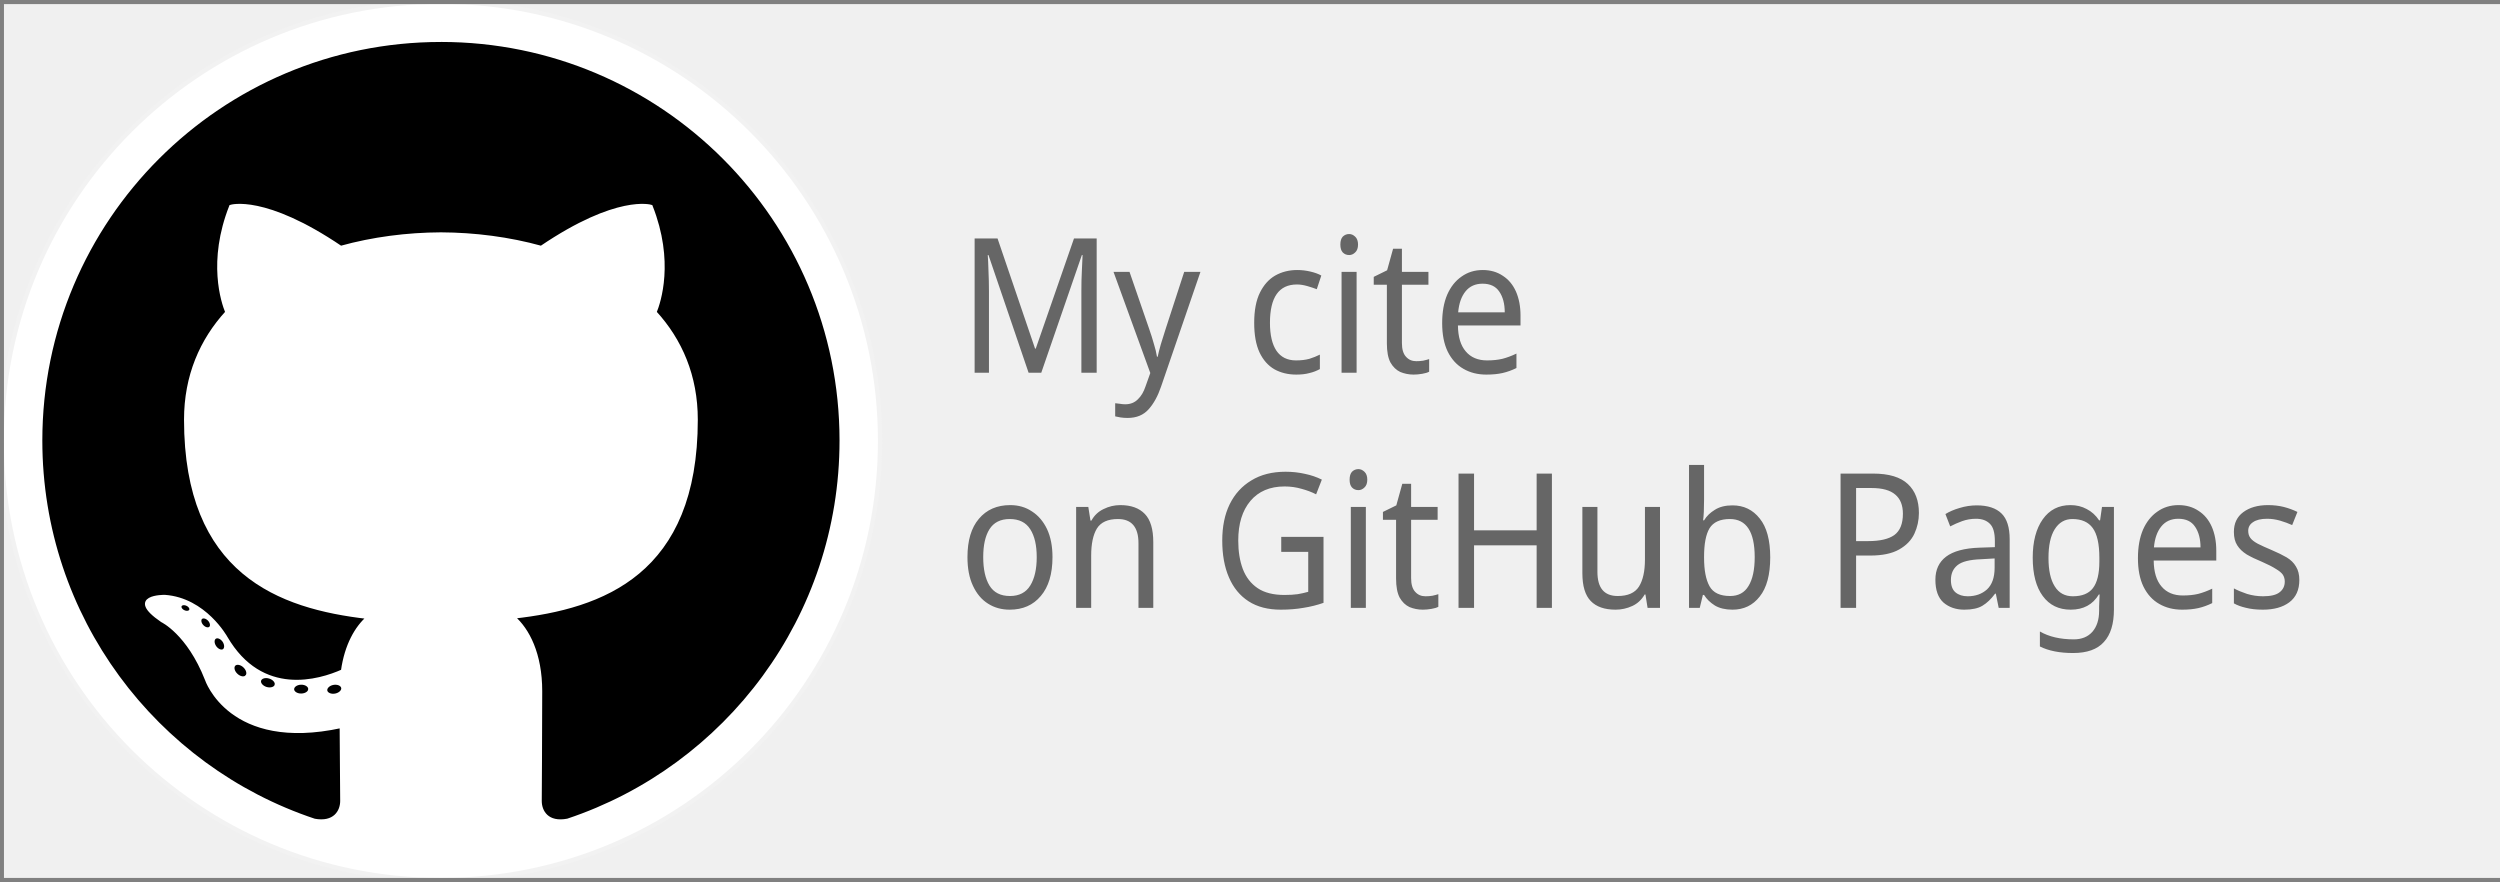
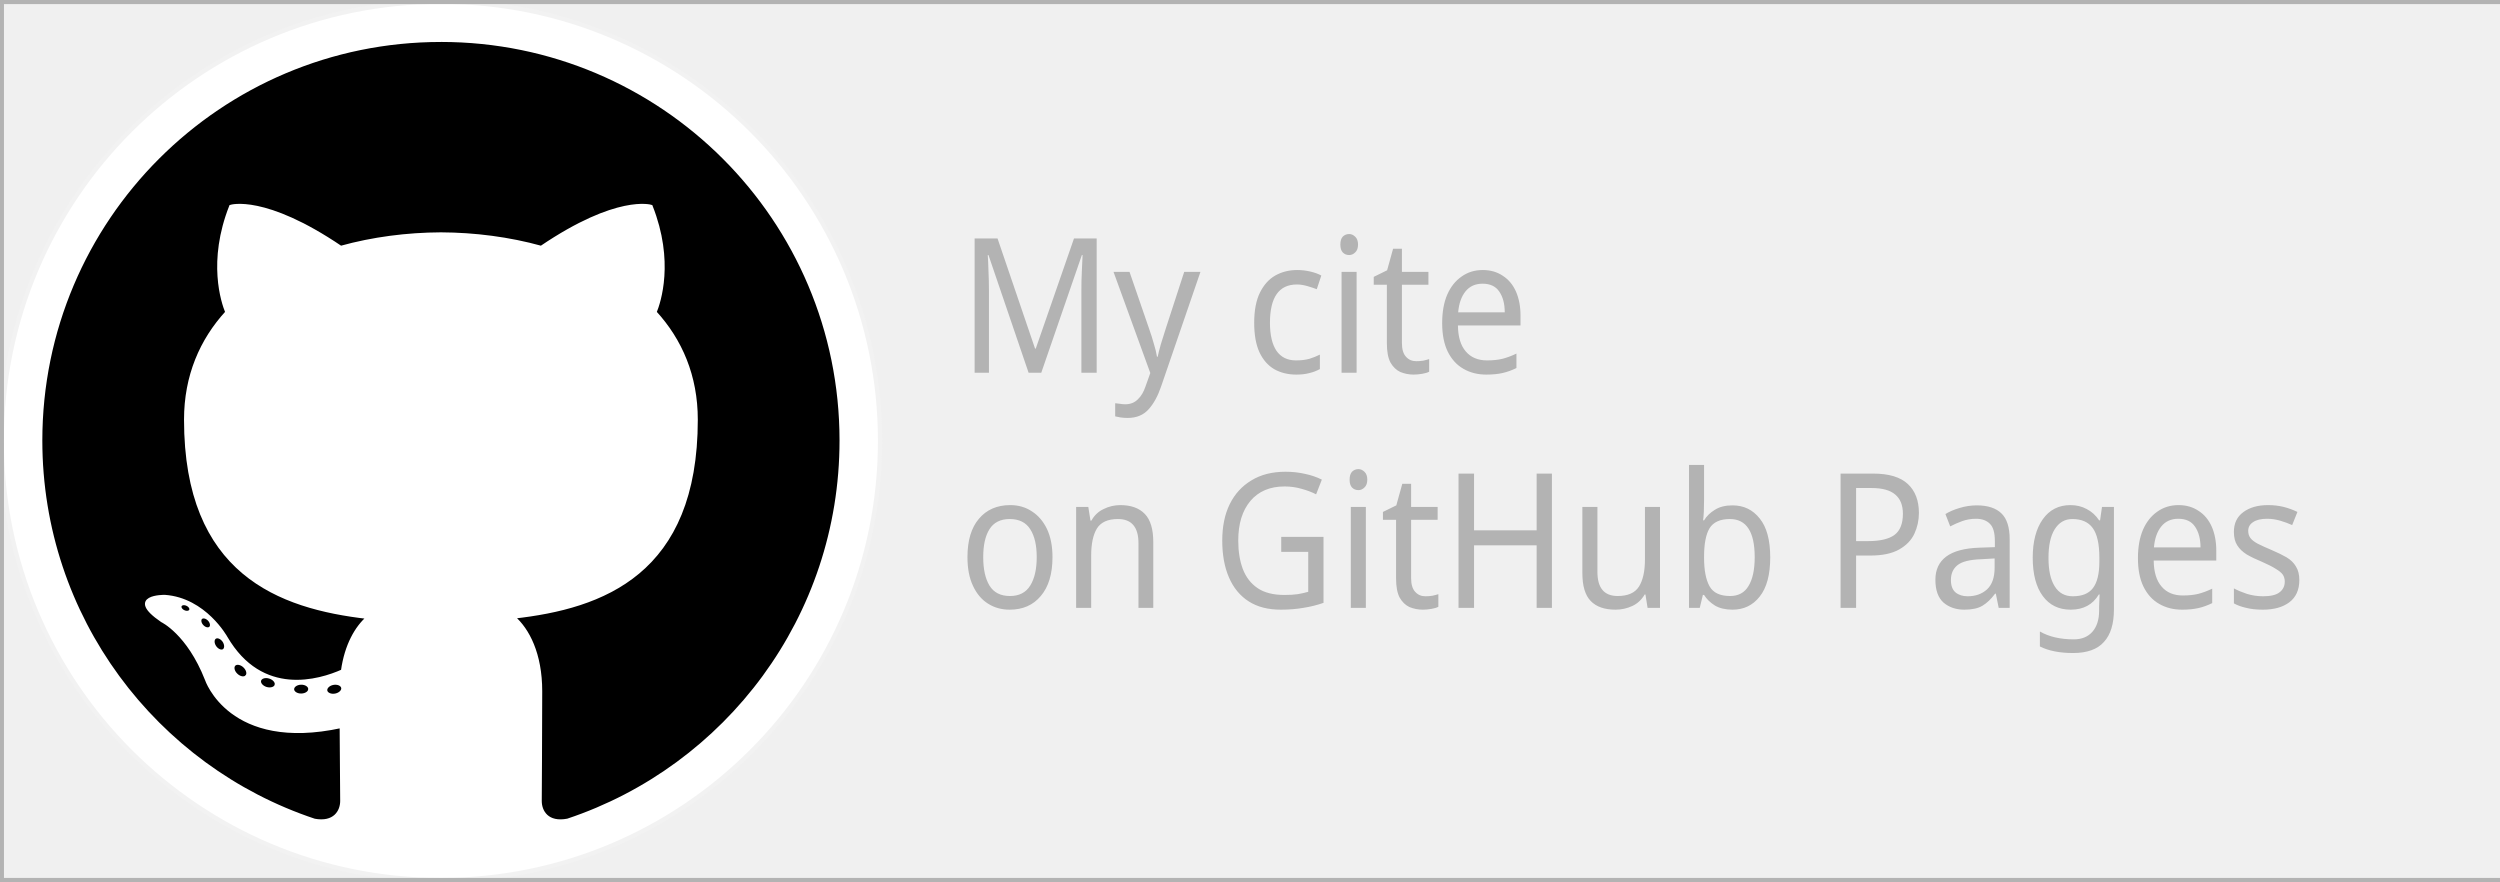
<svg xmlns="http://www.w3.org/2000/svg" aria-hidden="true" focusable="false" width="155.934" height="55" preserveAspectRatio="xMidYMid meet" viewBox="0 0 155.934 55" version="1.1" id="svg4">
  <defs id="defs8" />
  <circle style="fill:#ffffff;fill-opacity:1;stroke:#f2f2f2;stroke-width:0.267;stroke-miterlimit:4;stroke-dasharray:none" id="path856-0" cx="27.5" cy="27.5" r="27.393" />
  <path d="m 27.502,2.52 c -13.783,0 -24.959,11.174 -24.959,24.959 0,11.027 7.151,20.383 17.068,23.683 1.247,0.231 1.705,-0.541 1.705,-1.201 0,-0.595 -0.023,-2.561 -0.034,-4.647 -6.944,1.51 -8.409,-2.945 -8.409,-2.945 -1.135,-2.885 -2.771,-3.652 -2.771,-3.652 -2.264,-1.549 0.171,-1.517 0.171,-1.517 2.506,0.176 3.826,2.572 3.826,2.572 2.226,3.816 5.839,2.713 7.263,2.075 0.224,-1.613 0.871,-2.714 1.585,-3.337 -5.544,-0.631 -11.371,-2.771 -11.371,-12.335 0,-2.725 0.975,-4.952 2.572,-6.699 -0.259,-0.629 -1.113,-3.167 0.242,-6.605 0,0 2.096,-0.671 6.866,2.558 1.991,-0.553 4.126,-0.83 6.247,-0.84 2.121,0.01 4.258,0.287 6.253,0.84 4.764,-3.229 6.857,-2.558 6.857,-2.558 1.358,3.438 0.504,5.976 0.245,6.605 1.6,1.748 2.569,3.974 2.569,6.699 0,9.586 -5.839,11.697 -11.397,12.315 0.895,0.774 1.693,2.293 1.693,4.622 0,3.339 -0.029,6.027 -0.029,6.849 0,0.664 0.449,1.443 1.714,1.197 9.912,-3.304 17.054,-12.656 17.054,-23.68 0,-13.785 -11.175,-24.959 -24.958,-24.959 z M 11.891,38.074 c -0.055,0.124 -0.25,0.161 -0.428,0.076 -0.181,-0.081 -0.283,-0.25 -0.224,-0.375 0.054,-0.128 0.249,-0.163 0.43,-0.078 0.181,0.082 0.285,0.252 0.222,0.377 z m 1.228,1.095 c -0.119,0.11 -0.352,0.059 -0.51,-0.115 -0.163,-0.174 -0.194,-0.407 -0.073,-0.519 0.123,-0.11 0.348,-0.059 0.512,0.115 0.163,0.176 0.195,0.407 0.071,0.519 z m 0.842,1.402 c -0.153,0.106 -0.403,0.007 -0.558,-0.215 -0.153,-0.222 -0.153,-0.488 0.003,-0.595 0.155,-0.107 0.401,-0.011 0.558,0.21 0.152,0.226 0.152,0.492 -0.004,0.601 z m 1.424,1.623 c -0.137,0.151 -0.428,0.11 -0.642,-0.096 -0.218,-0.201 -0.279,-0.487 -0.142,-0.638 0.138,-0.151 0.432,-0.109 0.646,0.096 0.216,0.201 0.283,0.488 0.137,0.638 z m 1.841,0.548 c -0.06,0.196 -0.341,0.284 -0.624,0.201 -0.282,-0.086 -0.467,-0.315 -0.41,-0.512 0.059,-0.197 0.341,-0.289 0.625,-0.2 0.282,0.085 0.467,0.312 0.408,0.511 z m 2.095,0.233 c 0.007,0.206 -0.233,0.376 -0.529,0.38 -0.298,0.007 -0.54,-0.16 -0.543,-0.363 0,-0.208 0.234,-0.377 0.533,-0.382 0.297,-0.006 0.54,0.16 0.54,0.364 z m 2.058,-0.079 c 0.035,0.201 -0.171,0.407 -0.465,0.462 -0.29,0.053 -0.558,-0.071 -0.595,-0.27 -0.036,-0.206 0.174,-0.412 0.463,-0.465 0.295,-0.051 0.559,0.069 0.597,0.274 z" fill="#161614" id="path2" style="fill:#000000;fill-opacity:1;stroke-width:0.195;stroke:#ffffff;stroke-opacity:1" />
-   <text xml:space="preserve" style="font-style:normal;font-variant:normal;font-weight:normal;font-stretch:normal;font-size:11.187px;line-height:1.25;font-family:Verdana;-inkscape-font-specification:Verdana;fill:#666666;fill-opacity:1;stroke:none;stroke-width:0.205" x="62.68" y="22.167" id="text877" transform="scale(0.9534626,1.048809)">
-     <tspan id="tspan875" x="62.68" y="22.167" style="font-style:normal;font-variant:normal;font-weight:normal;font-stretch:normal;font-size:11.187px;font-family:Verdana;-inkscape-font-specification:Verdana;fill:#666666;stroke-width:0.205">My cite</tspan>
-     <tspan x="62.68" y="36.151" id="tspan879" style="font-style:normal;font-variant:normal;font-weight:normal;font-stretch:normal;font-size:11.187px;font-family:Verdana;-inkscape-font-specification:Verdana;fill:#666666;stroke-width:0.205">on GitHub Pages</tspan>
+   <text xml:space="preserve" style="font-style:normal;font-variant:normal;font-weight:normal;font-stretch:normal;font-size:11.187px;line-height:1.25;font-family:Verdana;-inkscape-font-specification:Verdana;fill:#b3b3b3;fill-opacity:1;stroke:none;stroke-width:0.205;" x="62.68" y="22.167" id="text877" transform="scale(0.9534626,1.048809)">
+     <tspan id="tspan875" x="62.68" y="22.167" style="font-style:normal;font-variant:normal;font-weight:normal;font-stretch:normal;font-size:11.187px;font-family:Verdana;-inkscape-font-specification:Verdana;fill:#b3b3b3;stroke-width:0.205;stroke:none;">My cite</tspan>
+     <tspan x="62.68" y="36.151" id="tspan879" style="font-style:normal;font-variant:normal;font-weight:normal;font-stretch:normal;font-size:11.187px;font-family:Verdana;-inkscape-font-specification:Verdana;fill:#b3b3b3;stroke-width:0.205;stroke:none;">on GitHub Pages</tspan>
  </text>
-   <rect style="fill:none;fill-opacity:1;stroke:#808080;stroke-opacity:1;stroke-width:0.267;stroke-miterlimit:4;stroke-dasharray:none" id="rect903" width="156.22" height="54.771" x="0.113" y="0.122" />
+   <rect style="fill:none;fill-opacity:1;stroke:#b3b3b3;stroke-opacity:1;stroke-width:0.267;stroke-miterlimit:4;stroke-dasharray:none" id="rect903" width="156.22" height="54.771" x="0.113" y="0.122" />
</svg>
